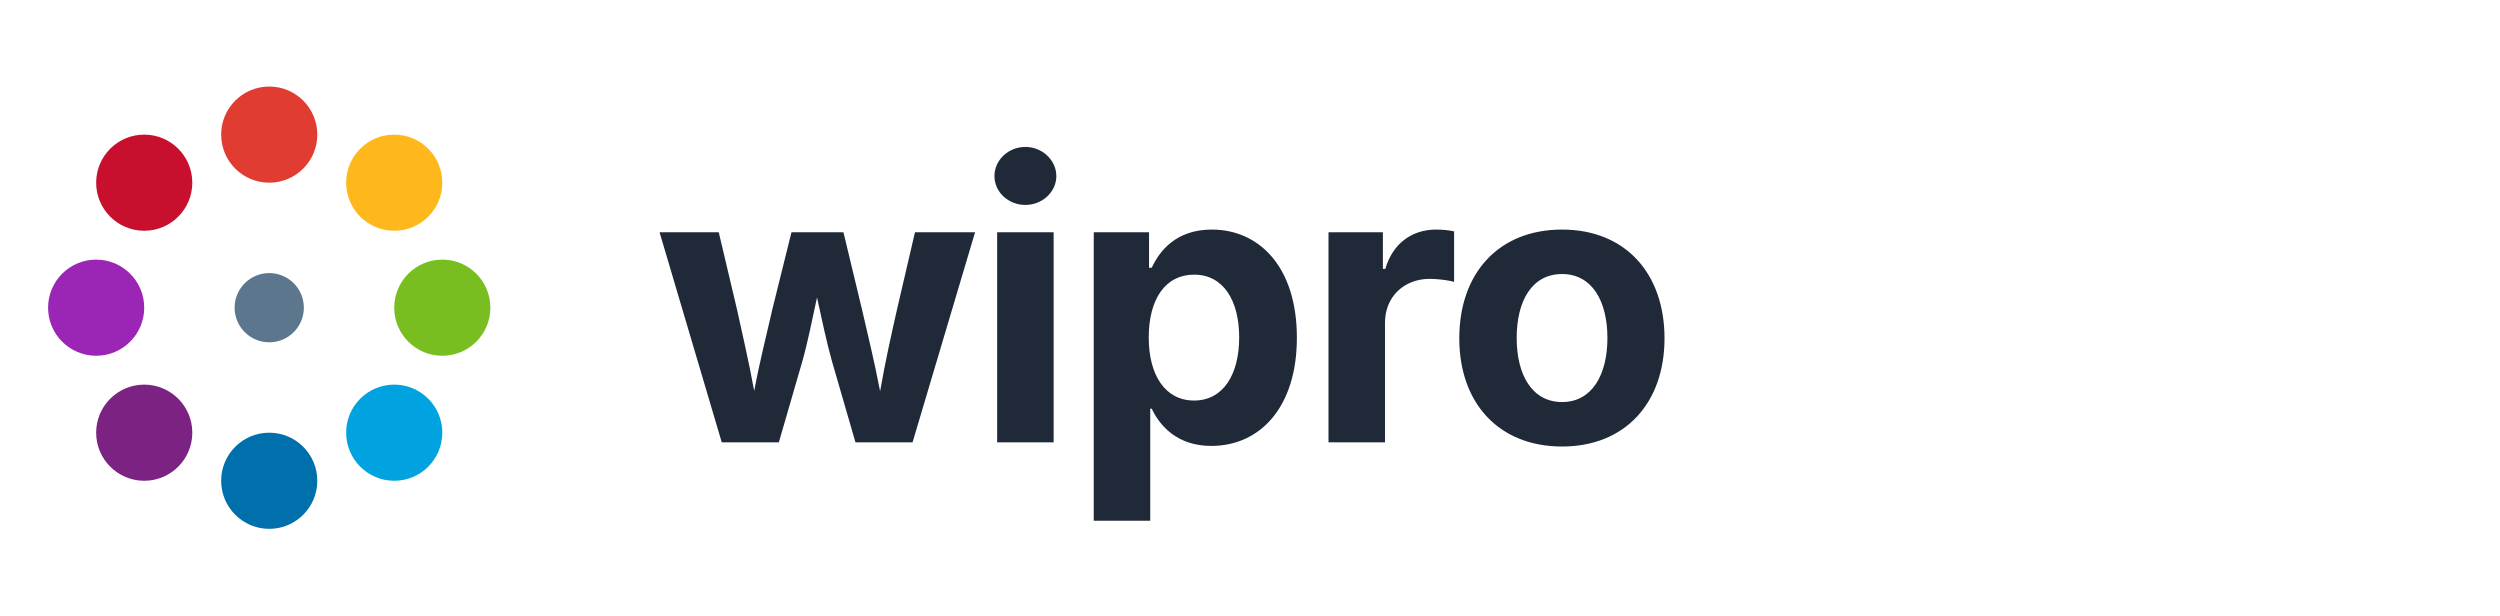
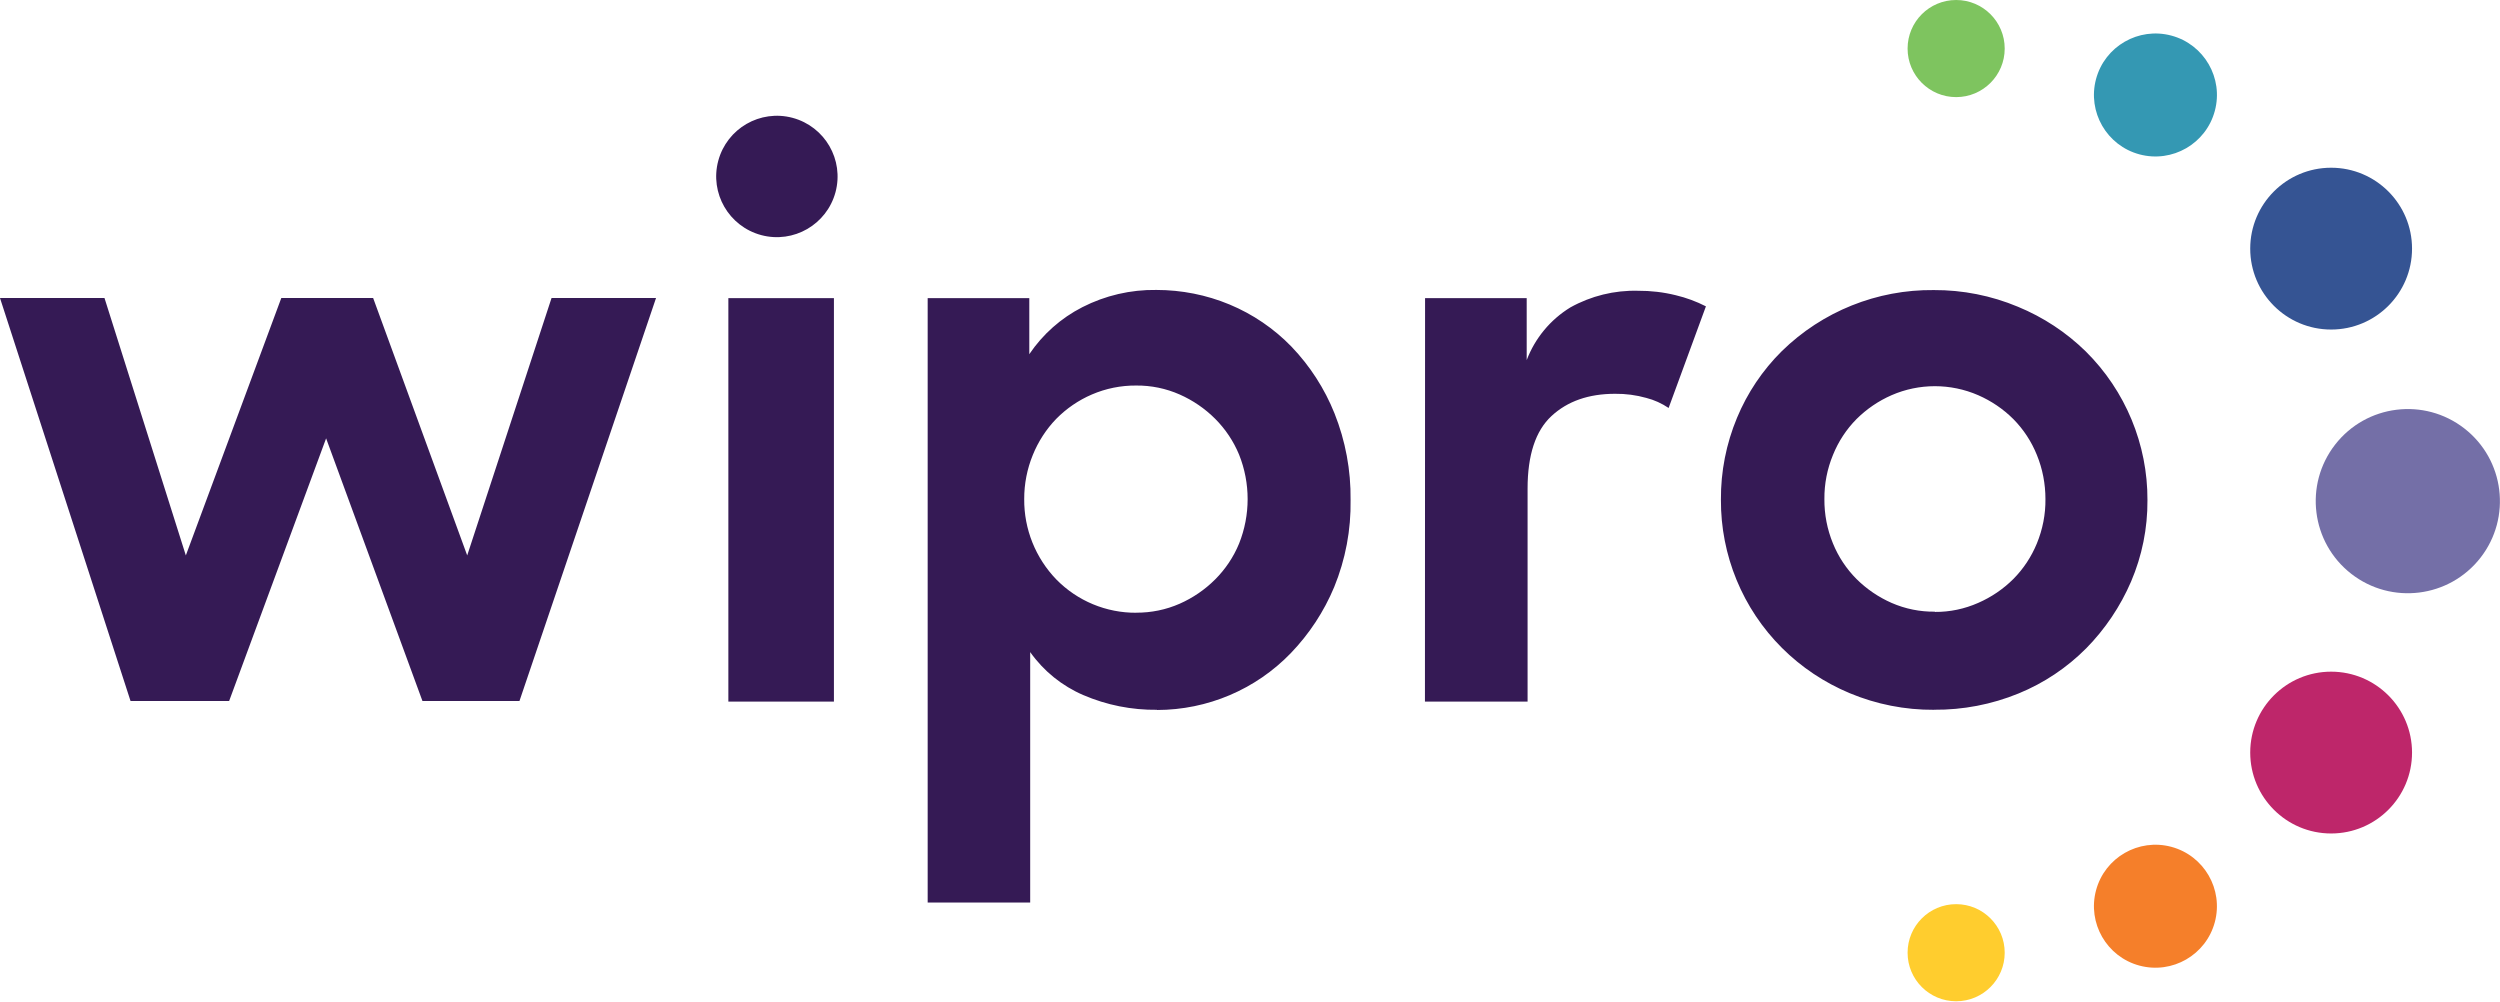
- <svg xmlns="http://www.w3.org/2000/svg" viewBox="0 0 130 32" width="130" height="32" aria-label="Wipro">
-   <g transform="translate(14, 16)">
-     <circle cx="0" cy="-9" r="2.5" fill="#E03C31" />
-     <circle cx="6.5" cy="-6.5" r="2.5" fill="#FFB81C" />
-     <circle cx="9" cy="0" r="2.5" fill="#78BE20" />
-     <circle cx="6.5" cy="6.5" r="2.5" fill="#00A3E0" />
-     <circle cx="0" cy="9" r="2.5" fill="#0070AD" />
-     <circle cx="-6.5" cy="6.5" r="2.5" fill="#7B2282" />
-     <circle cx="-9" cy="0" r="2.5" fill="#9B26B6" />
-     <circle cx="-6.5" cy="-6.5" r="2.5" fill="#C8102E" />
-     <circle cx="0" cy="0" r="1.8" fill="#5C768D" />
+ <svg xmlns="http://www.w3.org/2000/svg" id="Layer_2" data-name="Layer 2" viewBox="0 0 393.35 157.54">
+   <defs>
+     <style>
+       .cls-1 {
+         fill: #ffcd2e;
+       }
+ 
+       .cls-2 {
+         fill: #f57f2a;
+       }
+ 
+       .cls-3 {
+         fill: #3498b3;
+       }
+ 
+       .cls-4 {
+         fill: #746fa7;
+       }
+ 
+       .cls-5 {
+         fill: #7ec45f;
+       }
+ 
+       .cls-6 {
+         fill: #355493;
+       }
+ 
+       .cls-7 {
+         fill: #be266a;
+       }
+ 
+       .cls-8 {
+         fill: #351a55;
+       }
+     </style>
+   </defs>
+   <g id="Layer_1-2" data-name="Layer 1">
+     <g id="Wipro_Secondary_Logo_Color_RGB" data-name="Wipro_Secondary Logo_Color_RGB">
+       <circle class="cls-5" cx="307.78" cy="7.64" r="7.64" />
+       <circle class="cls-6" cx="366.78" cy="39.12" r="12.73" />
+       <circle class="cls-1" cx="307.78" cy="149.9" r="7.64" />
+       <circle class="cls-7" cx="366.78" cy="118.41" r="12.73" />
+       <path class="cls-3" d="M348.48,17.45c-1.38,5.16-6.69,8.22-11.85,6.84-5.16-1.38-8.22-6.69-6.84-11.85,1.38-5.16,6.69-8.22,11.85-6.84,5.16,1.38,8.23,6.69,6.84,11.85,0,0,0,0,0,0Z" />
+       <path class="cls-2" d="M348.48,145.09c-1.38,5.16-6.69,8.22-11.85,6.84-5.16-1.38-8.22-6.69-6.84-11.85,1.38-5.16,6.69-8.22,11.85-6.84,5.16,1.39,8.22,6.69,6.84,11.85Z" />
+       <circle class="cls-4" cx="378.85" cy="78.85" r="14.49" transform="translate(83.95 329.41) rotate(-52.11)" />
+       <path class="cls-8" d="M114.6,46.91h16.61v63.48h-16.61v-63.48ZM124.7,18.54c-5.09-1.36-10.32,1.66-11.69,6.76-1.36,5.09,1.66,10.32,6.76,11.69,5.09,1.36,10.32-1.66,11.69-6.76,1.36-5.09-1.66-10.32-6.76-11.69,0,0,0,0,0,0ZM182.07,111.68c-4,.05-7.96-.74-11.63-2.32-3.35-1.44-6.24-3.78-8.35-6.76v39.41h-16.13V46.91h15.99v8.82c2.11-3.13,4.98-5.68,8.35-7.4,3.6-1.84,7.6-2.77,11.64-2.71,3.95,0,7.87.77,11.52,2.29,3.67,1.53,6.99,3.79,9.75,6.64,2.9,3.03,5.2,6.59,6.76,10.49,1.73,4.33,2.59,8.97,2.53,13.63.08,4.69-.8,9.35-2.58,13.7-1.61,3.86-3.93,7.39-6.83,10.4-5.51,5.71-13.1,8.93-21.04,8.94l.02-.03ZM178.78,96.4c2.35.01,4.67-.46,6.83-1.41,2.08-.92,3.97-2.21,5.58-3.82,1.62-1.62,2.9-3.53,3.77-5.65,1.79-4.49,1.79-9.5,0-13.98-.87-2.11-2.15-4.03-3.77-5.65-1.61-1.61-3.5-2.9-5.58-3.82-2.15-.95-4.48-1.43-6.83-1.41-2.4-.02-4.79.46-6.99,1.41-2.09.9-3.99,2.2-5.59,3.82-1.59,1.64-2.84,3.58-3.7,5.7-.9,2.2-1.36,4.56-1.35,6.94-.04,4.71,1.78,9.25,5.05,12.64,3.31,3.38,7.85,5.27,12.58,5.24v-.02ZM224.22,46.91h15.99v9.75c1.31-3.45,3.72-6.36,6.87-8.29,3.25-1.81,6.93-2.72,10.65-2.62,2-.01,3.99.22,5.93.7,1.65.39,3.24.98,4.75,1.75l-5.87,15.99c-1.07-.72-2.25-1.26-3.5-1.58-1.6-.45-3.26-.67-4.93-.65-4.16,0-7.49,1.17-10,3.5-2.51,2.33-3.76,6.14-3.76,11.43v33.5h-16.15l.02-63.48ZM304.31,111.68c-4.56.03-9.08-.86-13.29-2.62-3.97-1.66-7.59-4.07-10.64-7.11-6.2-6.18-9.66-14.58-9.61-23.34-.03-4.41.83-8.79,2.53-12.87,1.63-3.93,4.03-7.5,7.05-10.49,6.38-6.25,14.99-9.71,23.92-9.61,4.54-.02,9.04.87,13.22,2.62,3.99,1.64,7.62,4.03,10.7,7.05,6.23,6.18,9.73,14.61,9.69,23.39.03,4.4-.85,8.77-2.58,12.81-1.68,3.9-4.07,7.46-7.05,10.49-3.04,3.06-6.66,5.48-10.65,7.11-4.22,1.73-8.75,2.6-13.31,2.56h0ZM304.43,96.28c2.35.02,4.67-.47,6.82-1.42,2.06-.9,3.94-2.17,5.53-3.76,1.59-1.6,2.84-3.5,3.7-5.59.91-2.22,1.38-4.59,1.35-6.99,0-2.38-.45-4.74-1.35-6.94-.85-2.11-2.1-4.02-3.7-5.64-1.59-1.59-3.47-2.86-5.53-3.76-4.35-1.89-9.29-1.89-13.63,0-2.06.9-3.93,2.18-5.52,3.76-1.59,1.61-2.85,3.53-3.7,5.64-.91,2.2-1.37,4.56-1.35,6.94-.02,2.4.44,4.78,1.35,6.99.85,2.09,2.11,3.99,3.7,5.59,1.59,1.58,3.47,2.86,5.52,3.76,2.15.94,4.47,1.41,6.81,1.38v.03ZM0,46.89h16.44l12.8,40.5,15.02-40.5h14.45l14.8,40.5,13.27-40.5h16.44l-21.49,63.41h-15.26l-15.16-41.33-15.26,41.33h-15.51L0,46.89Z" />
+     </g>
  </g>
-   <text x="34" y="23" font-family="'Inter', sans-serif" font-size="20" font-weight="700" fill="#1F2937" letter-spacing="-0.02em">wipro</text>
</svg>
